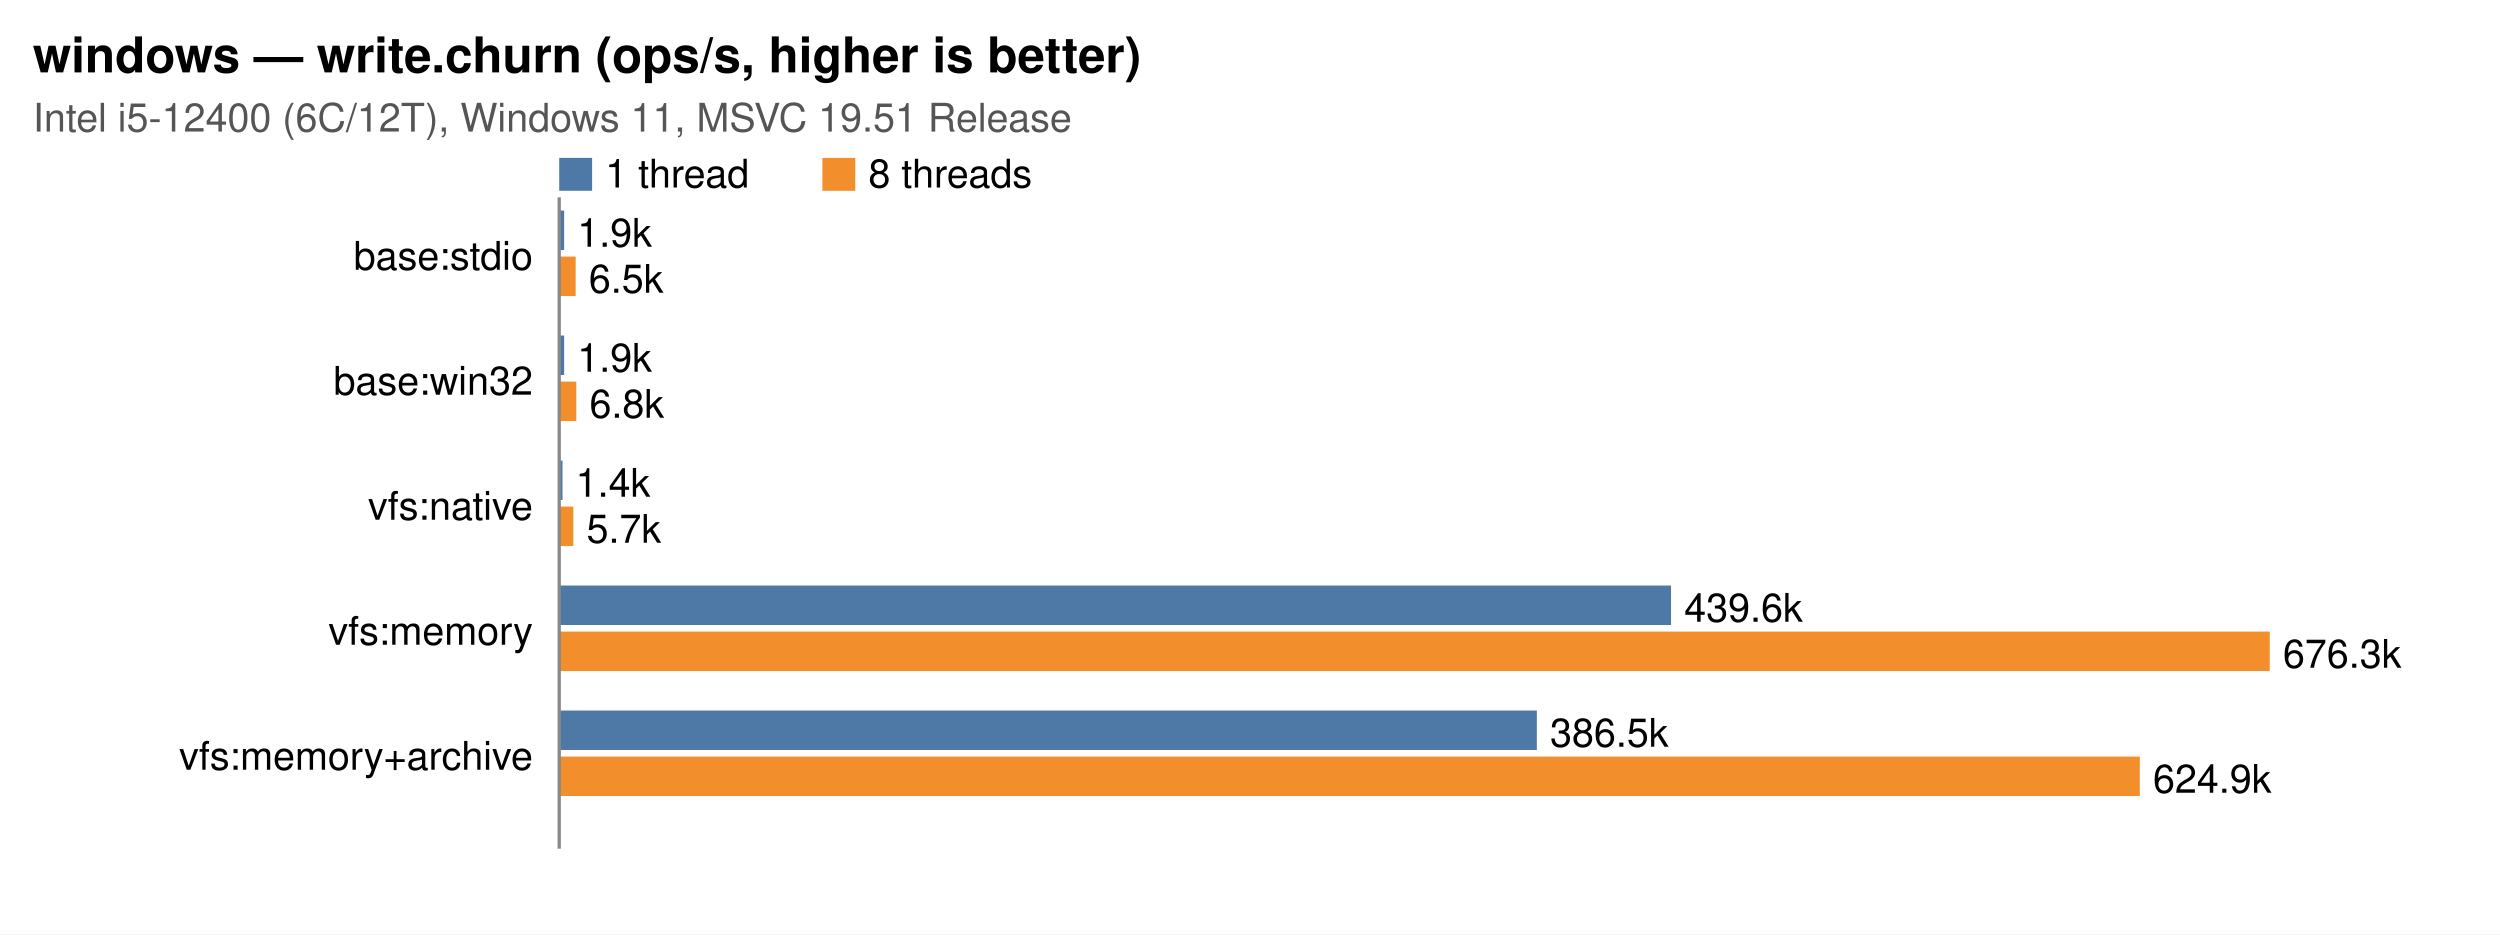
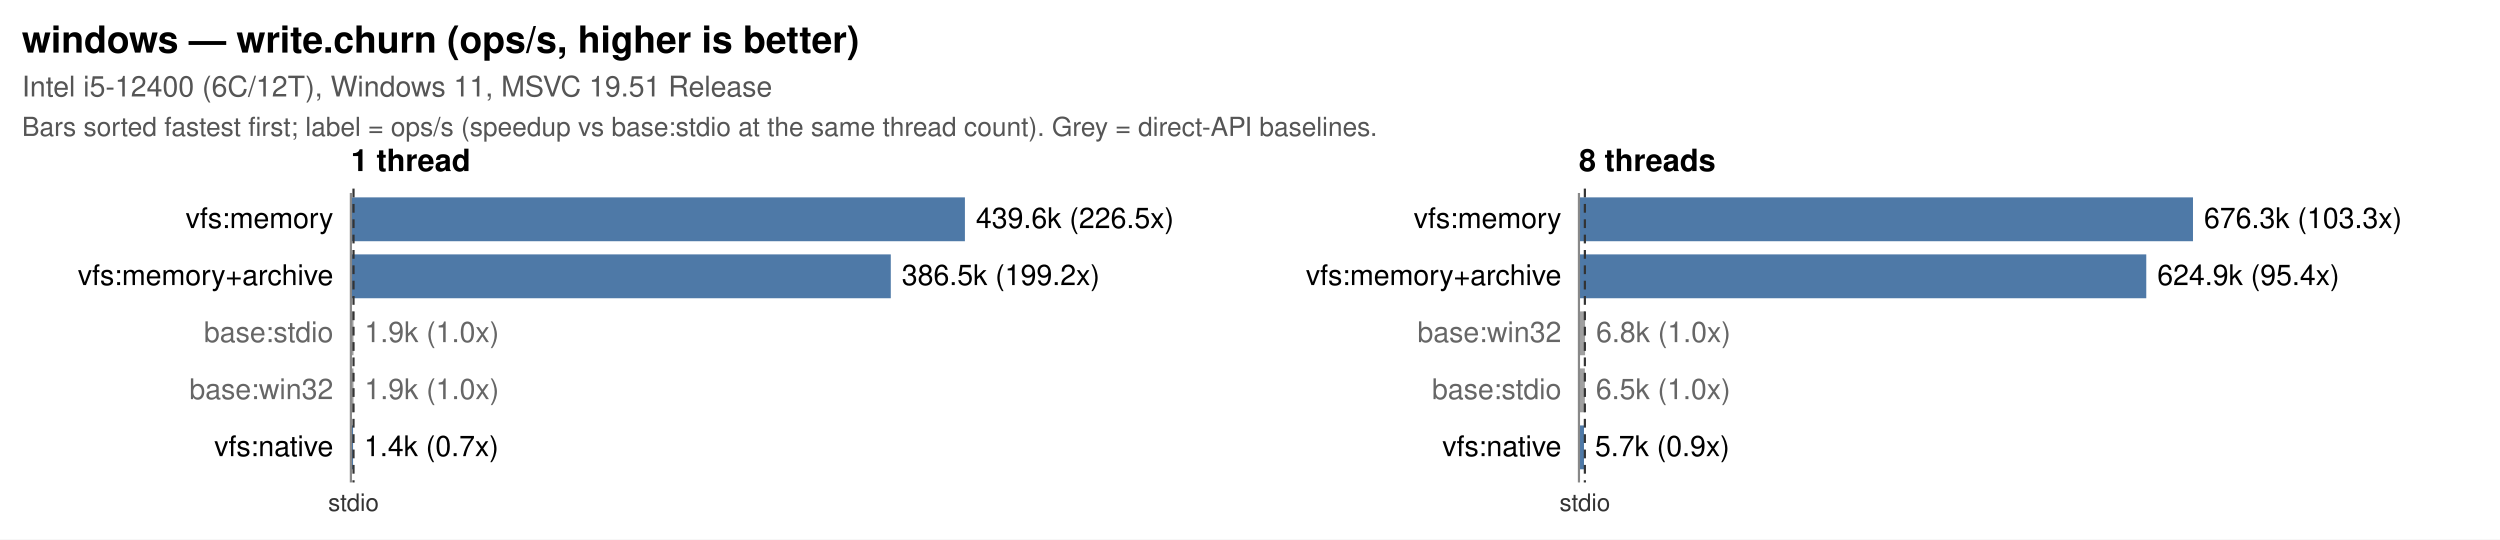
- <svg xmlns="http://www.w3.org/2000/svg" width="760" height="284" font-family="Segoe UI,Helvetica,Arial,sans-serif" font-size="12">
+ <svg xmlns="http://www.w3.org/2000/svg" width="1140" height="246" font-family="Segoe UI,Helvetica,Arial,sans-serif" font-size="13">
  <rect width="100%" height="100%" fill="white" />
-   <text x="10" y="22" font-size="15" font-weight="bold">windows — write.churn (ops/s, higher is better)</text>
-   <text x="10" y="40" fill="#555">Intel i5-12400 (6C/12T), Windows 11, MSVC 19.51 Release</text>
-   <rect x="170" y="48" width="10" height="10" fill="#4e79a7" />
-   <text x="184" y="57">1 thread</text>
-   <rect x="250" y="48" width="10" height="10" fill="#f28e2b" />
-   <text x="264" y="57">8 threads</text>
-   <text x="162" y="82" text-anchor="end">base:stdio</text>
-   <rect x="170" y="64" width="1.5" height="12" fill="#4e79a7" />
-   <text x="175.5" y="75">1.9k</text>
-   <rect x="170" y="78" width="5.0" height="12" fill="#f28e2b" />
-   <text x="179.0" y="89">6.5k</text>
-   <text x="162" y="120" text-anchor="end">base:win32</text>
-   <rect x="170" y="102" width="1.5" height="12" fill="#4e79a7" />
-   <text x="175.5" y="113">1.9k</text>
-   <rect x="170" y="116" width="5.2" height="12" fill="#f28e2b" />
-   <text x="179.2" y="127">6.8k</text>
-   <text x="162" y="158" text-anchor="end">vfs:native</text>
-   <rect x="170" y="140" width="1.0" height="12" fill="#4e79a7" />
-   <text x="175.0" y="151">1.4k</text>
-   <rect x="170" y="154" width="4.3" height="12" fill="#f28e2b" />
-   <text x="178.3" y="165">5.7k</text>
-   <text x="162" y="196" text-anchor="end">vfs:memory</text>
-   <rect x="170" y="178" width="338.0" height="12" fill="#4e79a7" />
-   <text x="512.0" y="189">439.6k</text>
-   <rect x="170" y="192" width="520.0" height="12" fill="#f28e2b" />
-   <text x="694.0" y="203">676.3k</text>
-   <text x="162" y="234" text-anchor="end">vfs:memory+archive</text>
-   <rect x="170" y="216" width="297.2" height="12" fill="#4e79a7" />
-   <text x="471.2" y="227">386.5k</text>
-   <rect x="170" y="230" width="480.5" height="12" fill="#f28e2b" />
-   <text x="654.5" y="241">624.9k</text>
-   <line x1="170" y1="60" x2="170" y2="258" stroke="#888" />
+   <text x="10" y="24" font-size="17" font-weight="bold">windows — write.churn (ops/s, higher is better)</text>
+   <text x="10" y="44" fill="#555">Intel i5-12400 (6C/12T), Windows 11, MSVC 19.51 Release</text>
+   <text x="10" y="62" font-size="12" fill="#555">Bars sorted fastest first; label = ops/s (speedup vs base:stdio at the same thread count). Grey = direct-API baselines.</text>
+   <text x="160" y="78" font-size="14" font-weight="bold">1 thread</text>
+   <text x="152" y="104" text-anchor="end">vfs:memory</text>
+   <rect x="160" y="90" width="280.0" height="20" fill="#4e79a7" />
+   <text x="445.0" y="104">439.6k  (226.5x)</text>
+   <text x="152" y="130" text-anchor="end">vfs:memory+archive</text>
+   <rect x="160" y="116" width="246.2" height="20" fill="#4e79a7" />
+   <text x="411.2" y="130">386.5k  (199.2x)</text>
+   <text x="152" y="156" text-anchor="end" fill="#666">base:stdio</text>
+   <rect x="160" y="142" width="1.2" height="20" fill="#a0a0a0" />
+   <text x="166.2" y="156" fill="#666">1.9k  (1.0x)</text>
+   <text x="152" y="182" text-anchor="end" fill="#666">base:win32</text>
+   <rect x="160" y="168" width="1.2" height="20" fill="#a0a0a0" />
+   <text x="166.2" y="182" fill="#666">1.9k  (1.0x)</text>
+   <text x="152" y="208" text-anchor="end">vfs:native</text>
+   <rect x="160" y="194" width="1.0" height="20" fill="#4e79a7" />
+   <text x="166.0" y="208">1.4k  (0.7x)</text>
+   <line x1="160" y1="88" x2="160" y2="220" stroke="#888" />
+   <line x1="161.2" y1="86" x2="161.2" y2="220" stroke="#333" stroke-dasharray="4,3" />
+   <text x="161.2" y="233" font-size="11" fill="#333" text-anchor="middle">stdio</text>
+   <text x="720" y="78" font-size="14" font-weight="bold">8 threads</text>
+   <text x="712" y="104" text-anchor="end">vfs:memory</text>
+   <rect x="720" y="90" width="280.0" height="20" fill="#4e79a7" />
+   <text x="1005.0" y="104">676.3k  (103.3x)</text>
+   <text x="712" y="130" text-anchor="end">vfs:memory+archive</text>
+   <rect x="720" y="116" width="258.7" height="20" fill="#4e79a7" />
+   <text x="983.7" y="130">624.9k  (95.4x)</text>
+   <text x="712" y="156" text-anchor="end" fill="#666">base:win32</text>
+   <rect x="720" y="142" width="2.8" height="20" fill="#a0a0a0" />
+   <text x="727.8" y="156" fill="#666">6.8k  (1.0x)</text>
+   <text x="712" y="182" text-anchor="end" fill="#666">base:stdio</text>
+   <rect x="720" y="168" width="2.7" height="20" fill="#a0a0a0" />
+   <text x="727.7" y="182" fill="#666">6.5k  (1.0x)</text>
+   <text x="712" y="208" text-anchor="end">vfs:native</text>
+   <rect x="720" y="194" width="2.3" height="20" fill="#4e79a7" />
+   <text x="727.3" y="208">5.7k  (0.9x)</text>
+   <line x1="720" y1="88" x2="720" y2="220" stroke="#888" />
+   <line x1="722.7" y1="86" x2="722.7" y2="220" stroke="#333" stroke-dasharray="4,3" />
+   <text x="722.7" y="233" font-size="11" fill="#333" text-anchor="middle">stdio</text>
</svg>
